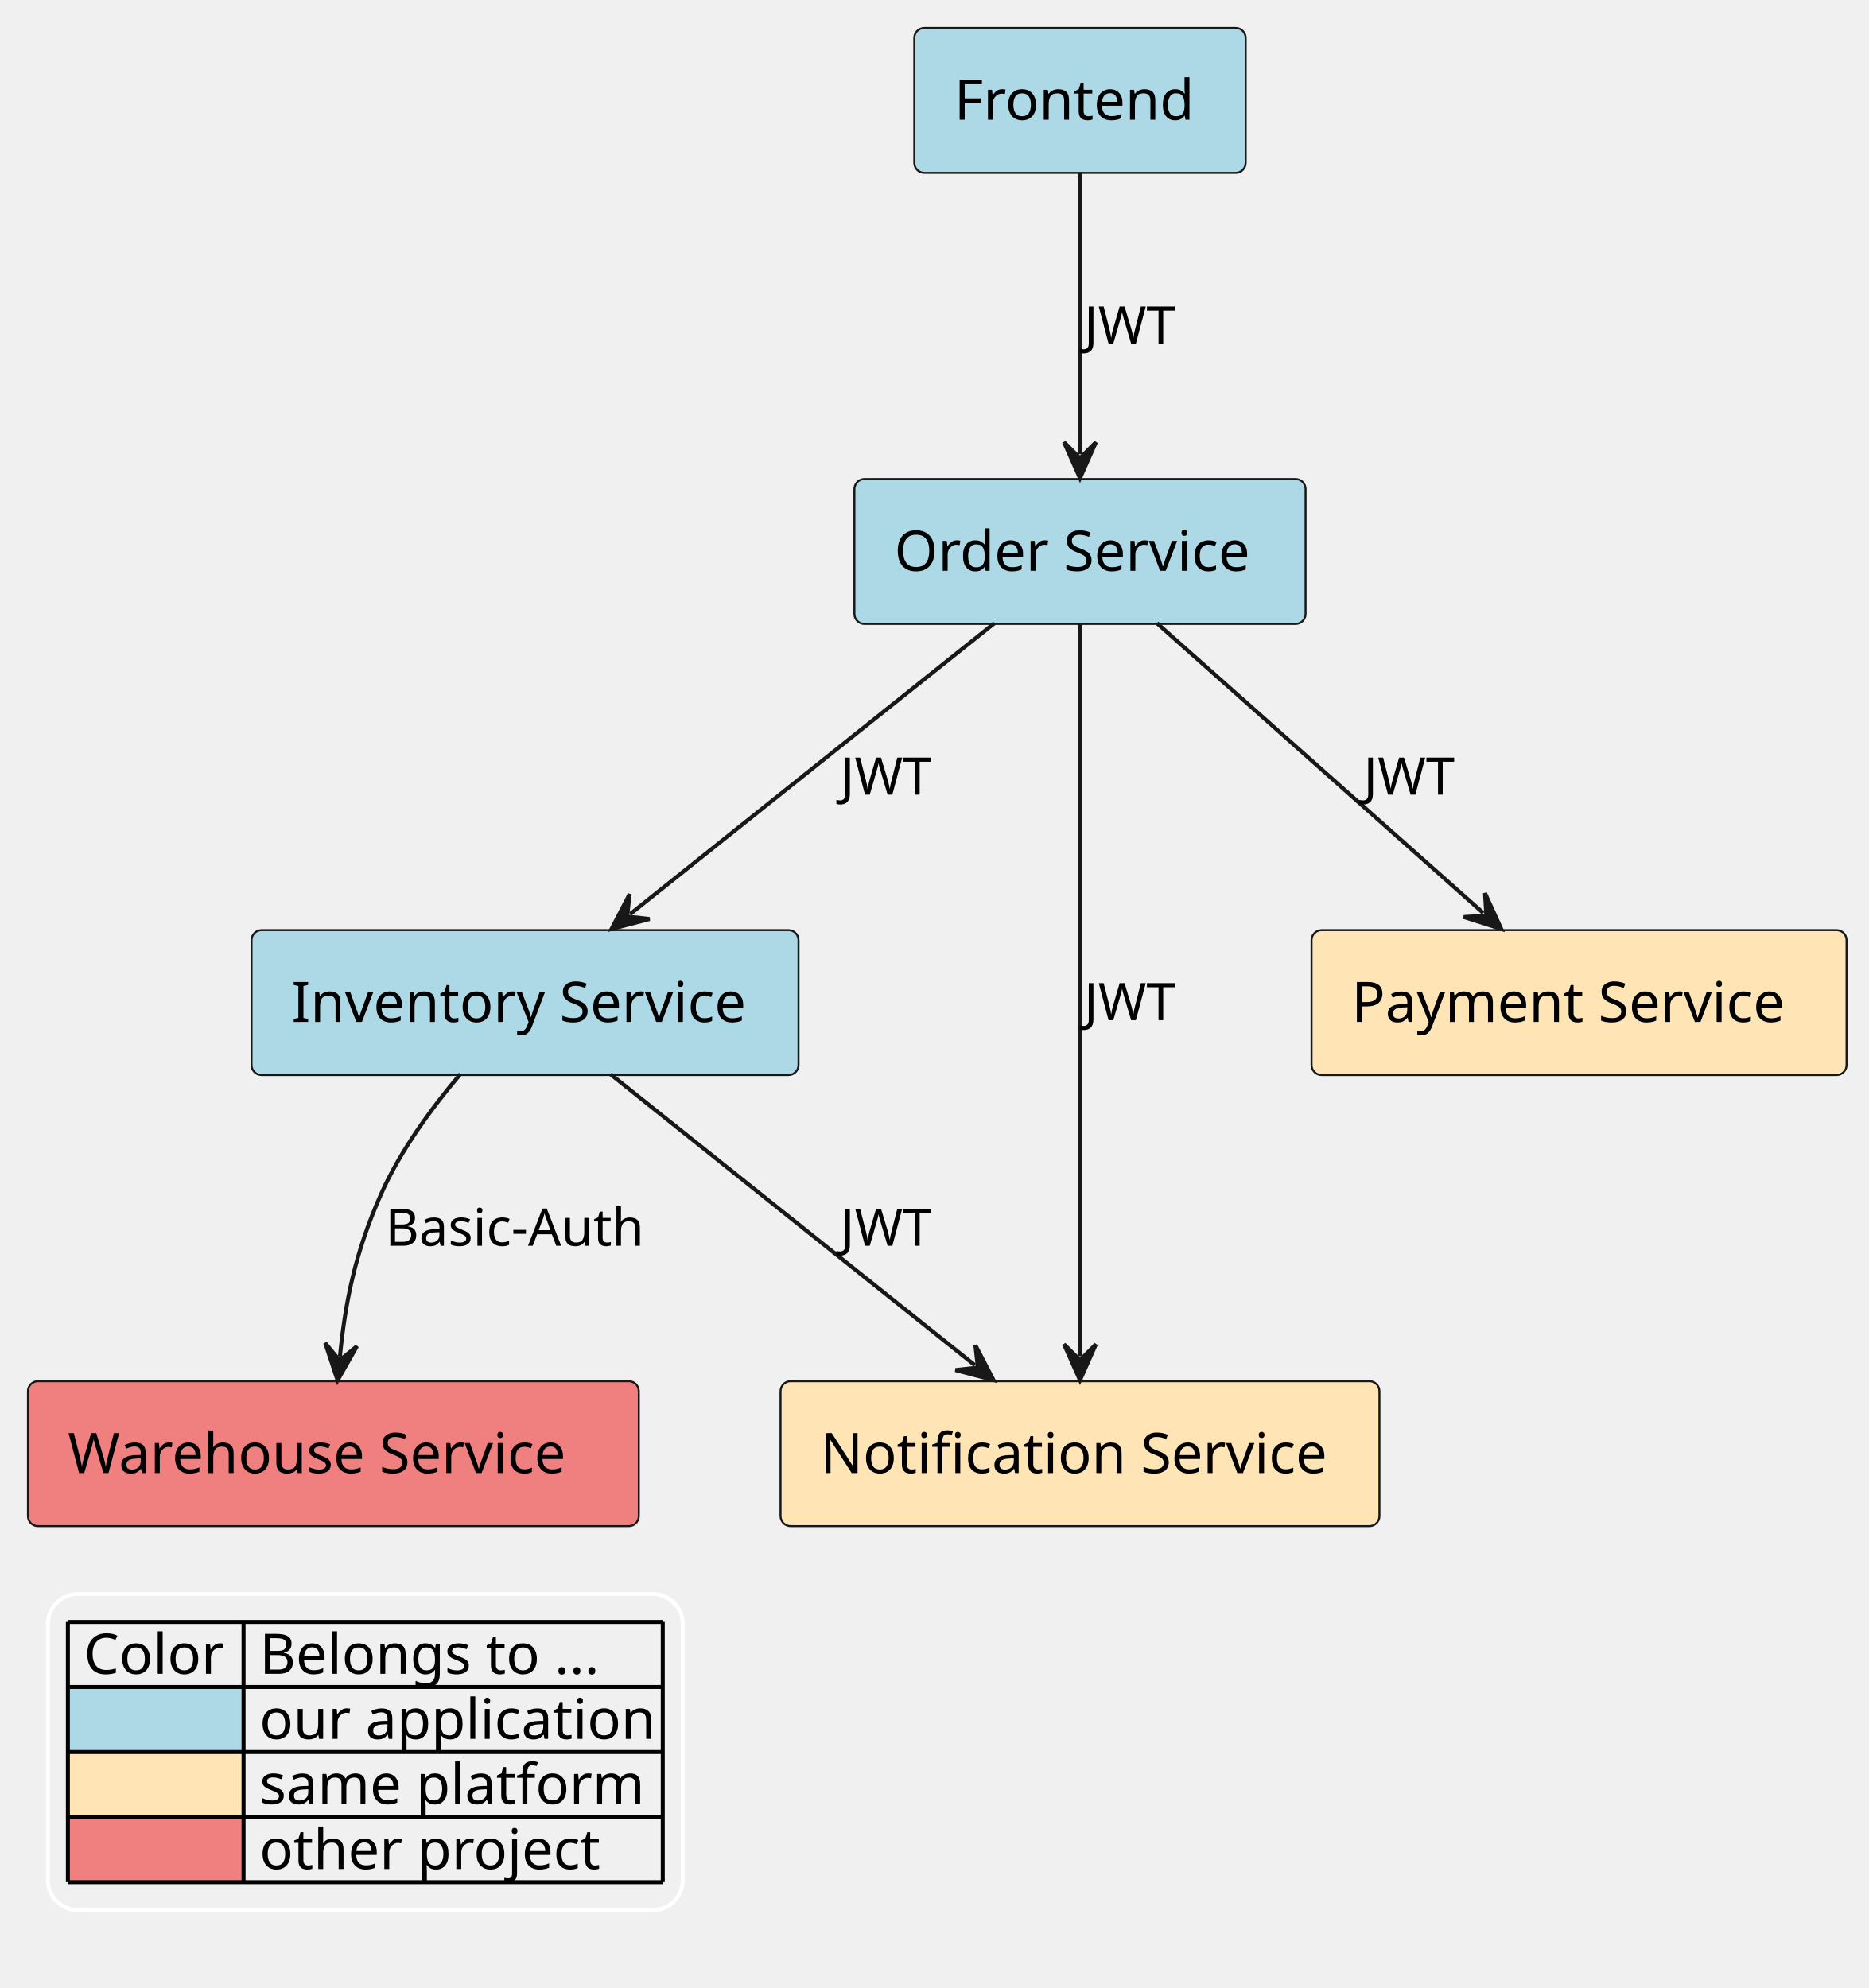
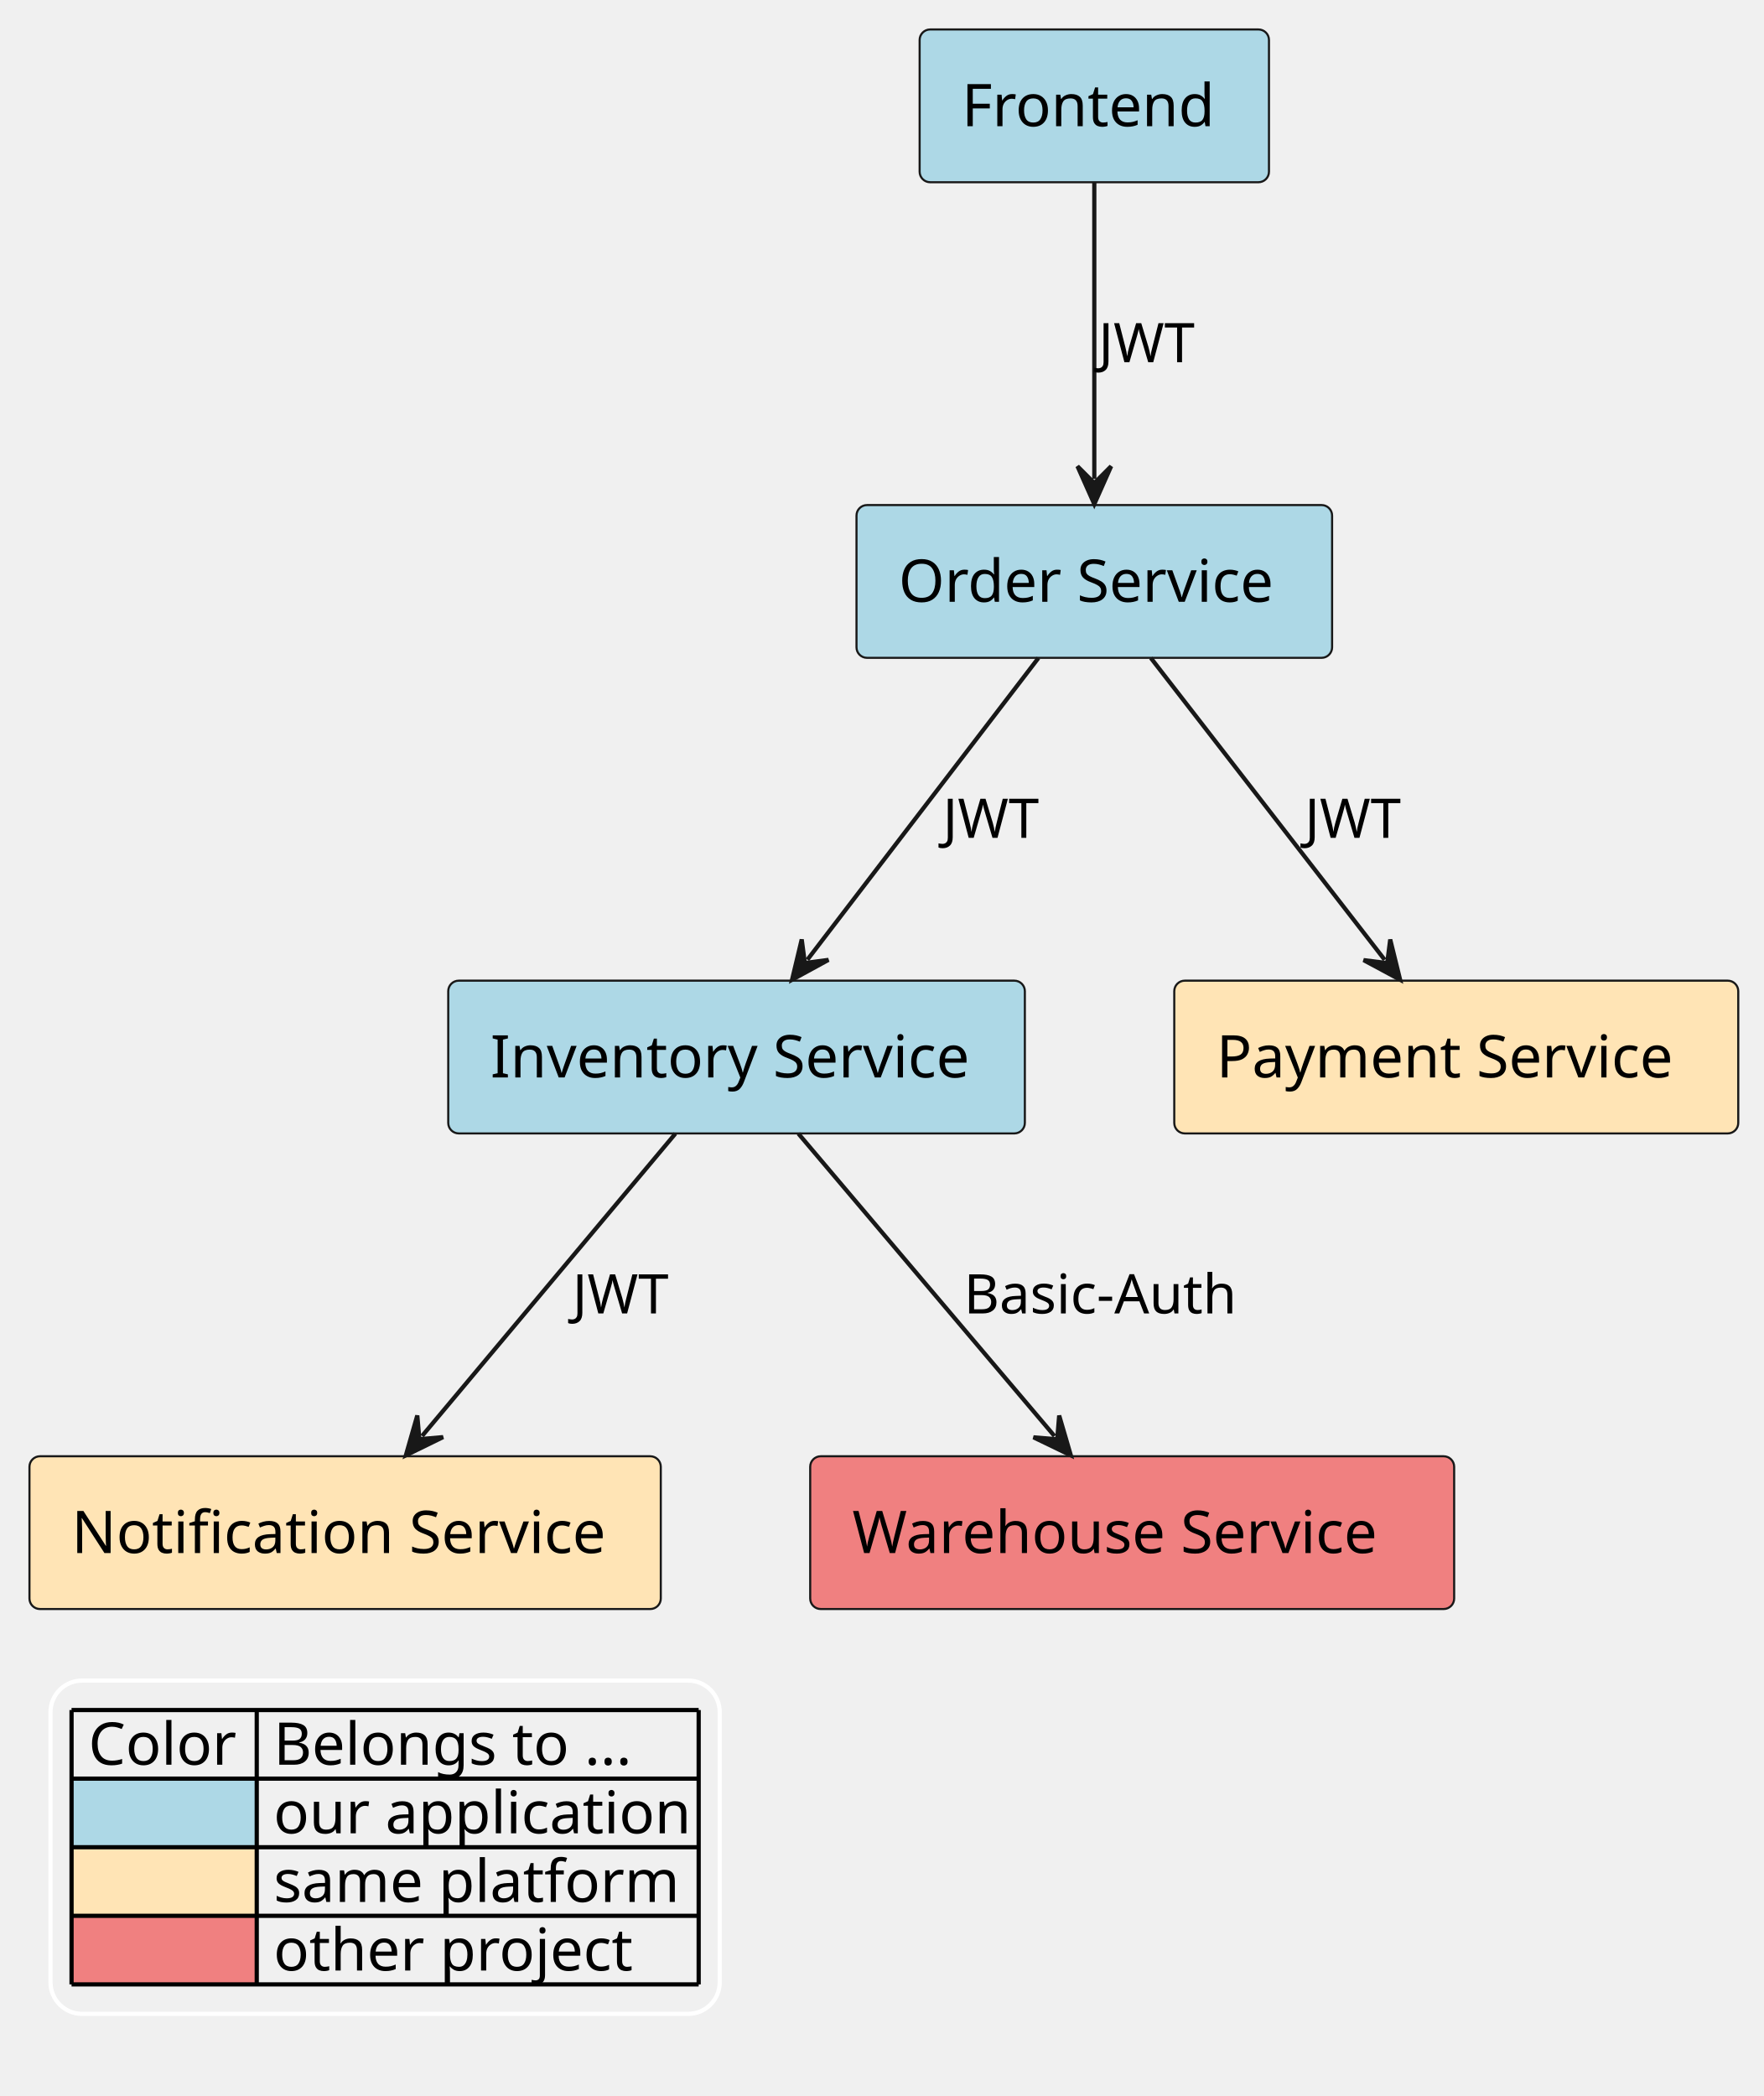
- <svg xmlns="http://www.w3.org/2000/svg" contentStyleType="text/css" height="498px" preserveAspectRatio="none" style="width:468px;height:498px;background:#FFFFFF;" version="1.1" viewBox="0 0 468 498" width="468px" zoomAndPan="magnify">
+ <svg xmlns="http://www.w3.org/2000/svg" contentStyleType="text/css" height="498px" preserveAspectRatio="none" style="width:419px;height:498px;background:#FFFFFF;" version="1.1" viewBox="0 0 419 498" width="419px" zoomAndPan="magnify">
  <defs />
  <g>
    <g id="elem_platform__application__order_service">
-       <rect fill="#ADD8E6" height="36.297" rx="2.5" ry="2.5" style="stroke:#181818;stroke-width:0.5;" width="113" x="214" y="120" />
-       <text fill="#000000" font-family="sans-serif" font-size="14" lengthAdjust="spacing" textLength="93" x="224" y="142.995">Order Service</text>
+       <rect fill="#ADD8E6" height="36.297" rx="2.5" ry="2.5" style="stroke:#181818;stroke-width:0.5;" width="113" x="203.5" y="120" />
+       <text fill="#000000" font-family="sans-serif" font-size="14" lengthAdjust="spacing" textLength="93" x="213.5" y="142.995">Order Service</text>
    </g>
    <g id="elem_platform__application__frontend">
-       <rect fill="#ADD8E6" height="36.297" rx="2.5" ry="2.5" style="stroke:#181818;stroke-width:0.5;" width="83" x="229" y="7" />
-       <text fill="#000000" font-family="sans-serif" font-size="14" lengthAdjust="spacing" textLength="63" x="239" y="29.995">Frontend</text>
+       <rect fill="#ADD8E6" height="36.297" rx="2.5" ry="2.5" style="stroke:#181818;stroke-width:0.5;" width="83" x="218.5" y="7" />
+       <text fill="#000000" font-family="sans-serif" font-size="14" lengthAdjust="spacing" textLength="63" x="228.5" y="29.995">Frontend</text>
    </g>
    <g id="elem_platform__application__inventory_service">
-       <rect fill="#ADD8E6" height="36.297" rx="2.5" ry="2.5" style="stroke:#181818;stroke-width:0.5;" width="137" x="63" y="233" />
-       <text fill="#000000" font-family="sans-serif" font-size="14" lengthAdjust="spacing" textLength="117" x="73" y="255.995">Inventory Service</text>
+       <rect fill="#ADD8E6" height="36.297" rx="2.5" ry="2.5" style="stroke:#181818;stroke-width:0.5;" width="137" x="106.5" y="233" />
+       <text fill="#000000" font-family="sans-serif" font-size="14" lengthAdjust="spacing" textLength="117" x="116.5" y="255.995">Inventory Service</text>
+     </g>
+     <g id="elem_platform__payment_service">
+       <rect fill="#FFE4B5" height="36.297" rx="2.5" ry="2.5" style="stroke:#181818;stroke-width:0.5;" width="134" x="279" y="233" />
+       <text fill="#000000" font-family="sans-serif" font-size="14" lengthAdjust="spacing" textLength="114" x="289" y="255.995">Payment Service</text>
    </g>
    <g id="elem_platform__notification_service">
-       <rect fill="#FFE4B5" height="36.297" rx="2.5" ry="2.5" style="stroke:#181818;stroke-width:0.5;" width="150" x="195.5" y="346" />
-       <text fill="#000000" font-family="sans-serif" font-size="14" lengthAdjust="spacing" textLength="130" x="205.5" y="368.995">Notification Service</text>
-     </g>
-     <g id="elem_platform__payment_service">
-       <rect fill="#FFE4B5" height="36.297" rx="2.5" ry="2.5" style="stroke:#181818;stroke-width:0.5;" width="134" x="328.5" y="233" />
-       <text fill="#000000" font-family="sans-serif" font-size="14" lengthAdjust="spacing" textLength="114" x="338.5" y="255.995">Payment Service</text>
+       <rect fill="#FFE4B5" height="36.297" rx="2.5" ry="2.5" style="stroke:#181818;stroke-width:0.5;" width="150" x="7" y="346" />
+       <text fill="#000000" font-family="sans-serif" font-size="14" lengthAdjust="spacing" textLength="130" x="17" y="368.995">Notification Service</text>
    </g>
    <g id="elem_other_project__warehouse_service">
-       <rect fill="#F08080" height="36.297" rx="2.5" ry="2.5" style="stroke:#181818;stroke-width:0.5;" width="153" x="7" y="346" />
-       <text fill="#000000" font-family="sans-serif" font-size="14" lengthAdjust="spacing" textLength="133" x="17" y="368.995">Warehouse Service</text>
-     </g>
-     <g id="link_platform__application__order_service_platform__notification_service">
-       <path d="M270.5,156.2 C270.5,197.9 270.5,297.98 270.5,339.74 " fill="none" id="platform__application__order_service-to-platform__notification_service" style="stroke:#181818;stroke-width:1.0;" />
-       <polygon fill="#181818" points="270.5,345.74,274.5,336.74,270.5,340.74,266.5,336.74,270.5,345.74" style="stroke:#181818;stroke-width:1.0;" />
-       <text fill="#000000" font-family="sans-serif" font-size="13" lengthAdjust="spacing" textLength="21" x="271.5" y="255.567">JWT</text>
+       <rect fill="#F08080" height="36.297" rx="2.5" ry="2.5" style="stroke:#181818;stroke-width:0.5;" width="153" x="192.5" y="346" />
+       <text fill="#000000" font-family="sans-serif" font-size="14" lengthAdjust="spacing" textLength="133" x="202.5" y="368.995">Warehouse Service</text>
    </g>
    <g id="link_platform__application__order_service_platform__application__inventory_service">
-       <path d="M249.09,156.1 C223.04,176.9 184.018,208.066 157.858,228.956 " fill="none" id="platform__application__order_service-to-platform__application__inventory_service" style="stroke:#181818;stroke-width:1.0;" />
-       <polygon fill="#181818" points="153.17,232.7,162.699,230.21,157.077,229.58,157.707,223.958,153.17,232.7" style="stroke:#181818;stroke-width:1.0;" />
-       <text fill="#000000" font-family="sans-serif" font-size="13" lengthAdjust="spacing" textLength="21" x="210.5" y="199.067">JWT</text>
+       <path d="M246.72,156.34 C230.75,177.2 207.757,207.215 191.837,228.015 " fill="none" id="platform__application__order_service-to-platform__application__inventory_service" style="stroke:#181818;stroke-width:1.0;" />
+       <polygon fill="#181818" points="188.19,232.78,196.837,228.064,191.229,228.81,190.484,223.202,188.19,232.78" style="stroke:#181818;stroke-width:1.0;" />
+       <text fill="#000000" font-family="sans-serif" font-size="13" lengthAdjust="spacing" textLength="21" x="224" y="199.067">JWT</text>
    </g>
    <g id="link_platform__application__order_service_platform__payment_service">
-       <path d="M289.76,156.1 C313.18,176.9 348.004,207.826 371.524,228.716 " fill="none" id="platform__application__order_service-to-platform__payment_service" style="stroke:#181818;stroke-width:1.0;" />
-       <polygon fill="#181818" points="376.01,232.7,371.937,223.733,372.272,229.38,366.625,229.714,376.01,232.7" style="stroke:#181818;stroke-width:1.0;" />
-       <text fill="#000000" font-family="sans-serif" font-size="13" lengthAdjust="spacing" textLength="21" x="341.5" y="199.067">JWT</text>
+       <path d="M273.44,156.34 C289.59,177.2 312.865,207.238 328.985,228.037 " fill="none" id="platform__application__order_service-to-platform__payment_service" style="stroke:#181818;stroke-width:1.0;" />
+       <polygon fill="#181818" points="332.66,232.78,330.308,223.216,329.597,228.828,323.985,228.117,332.66,232.78" style="stroke:#181818;stroke-width:1.0;" />
+       <text fill="#000000" font-family="sans-serif" font-size="13" lengthAdjust="spacing" textLength="21" x="310" y="199.067">JWT</text>
    </g>
    <g id="link_platform__application__frontend_platform__application__order_service">
-       <path d="M270.5,43.34 C270.5,64.2 270.5,92.98 270.5,113.78 " fill="none" id="platform__application__frontend-to-platform__application__order_service" style="stroke:#181818;stroke-width:1.0;" />
-       <polygon fill="#181818" points="270.5,119.78,274.5,110.78,270.5,114.78,266.5,110.78,270.5,119.78" style="stroke:#181818;stroke-width:1.0;" />
-       <text fill="#000000" font-family="sans-serif" font-size="13" lengthAdjust="spacing" textLength="21" x="271.5" y="86.067">JWT</text>
+       <path d="M260,43.34 C260,64.2 260,92.98 260,113.78 " fill="none" id="platform__application__frontend-to-platform__application__order_service" style="stroke:#181818;stroke-width:1.0;" />
+       <polygon fill="#181818" points="260,119.78,264,110.78,260,114.78,256,110.78,260,119.78" style="stroke:#181818;stroke-width:1.0;" />
+       <text fill="#000000" font-family="sans-serif" font-size="13" lengthAdjust="spacing" textLength="21" x="261" y="86.067">JWT</text>
    </g>
    <g id="link_platform__application__inventory_service_platform__notification_service">
-       <path d="M152.91,269.1 C178.96,289.9 217.982,321.066 244.142,341.956 " fill="none" id="platform__application__inventory_service-to-platform__notification_service" style="stroke:#181818;stroke-width:1.0;" />
-       <polygon fill="#181818" points="248.83,345.7,244.293,336.958,244.923,342.58,239.301,343.21,248.83,345.7" style="stroke:#181818;stroke-width:1.0;" />
-       <text fill="#000000" font-family="sans-serif" font-size="13" lengthAdjust="spacing" textLength="21" x="210.5" y="312.067">JWT</text>
+       <path d="M160.47,269.34 C143,290.2 117.714,320.381 100.284,341.181 " fill="none" id="platform__application__inventory_service-to-platform__notification_service" style="stroke:#181818;stroke-width:1.0;" />
+       <polygon fill="#181818" points="96.43,345.78,105.276,341.451,99.641,341.948,99.145,336.313,96.43,345.78" style="stroke:#181818;stroke-width:1.0;" />
+       <text fill="#000000" font-family="sans-serif" font-size="13" lengthAdjust="spacing" textLength="21" x="136" y="312.067">JWT</text>
    </g>
    <g id="link_platform__application__inventory_service_other_project__warehouse_service">
-       <path d="M115.33,269.03 C108.2,277.44 100.36,288.11 95.5,299 C88.82,313.97 86.449,326.539 85.139,339.809 " fill="none" id="platform__application__inventory_service-to-other_project__warehouse_service" style="stroke:#181818;stroke-width:1.0;" />
-       <polygon fill="#181818" points="84.55,345.78,89.415,337.216,85.041,340.804,81.454,336.431,84.55,345.78" style="stroke:#181818;stroke-width:1.0;" />
-       <text fill="#000000" font-family="sans-serif" font-size="13" lengthAdjust="spacing" textLength="69" x="96.5" y="312.067">Basic-Auth</text>
+       <path d="M189.69,269.34 C207.35,290.2 232.922,320.402 250.542,341.202 " fill="none" id="platform__application__inventory_service-to-other_project__warehouse_service" style="stroke:#181818;stroke-width:1.0;" />
+       <polygon fill="#181818" points="254.42,345.78,251.655,336.327,251.188,341.965,245.551,341.498,254.42,345.78" style="stroke:#181818;stroke-width:1.0;" />
+       <text fill="#000000" font-family="sans-serif" font-size="13" lengthAdjust="spacing" textLength="69" x="229" y="312.067">Basic-Auth</text>
    </g>
    <rect fill="none" height="79.188" id="_legend" rx="7.5" ry="7.5" style="stroke:#FFFFFF;stroke-width:1.0;" width="159" x="12" y="399.297" />
    <text fill="#000000" font-family="sans-serif" font-size="14" lengthAdjust="spacing" textLength="36" x="21" y="419.292">Color</text>
    <text fill="#000000" font-family="sans-serif" font-size="14" lengthAdjust="spacing" textLength="91" x="65" y="419.292">Belongs to ...</text>
    <rect fill="#ADD8E6" height="16.297" style="stroke:none;stroke-width:1.0;" width="44" x="17" y="422.594" />
    <text fill="#000000" font-family="sans-serif" font-size="14" lengthAdjust="spacing" textLength="4" x="17" y="435.589"> </text>
    <text fill="#000000" font-family="sans-serif" font-size="14" lengthAdjust="spacing" textLength="101" x="65" y="435.589">our application</text>
    <rect fill="#FFE4B5" height="16.297" style="stroke:none;stroke-width:1.0;" width="44" x="17" y="438.891" />
    <text fill="#000000" font-family="sans-serif" font-size="14" lengthAdjust="spacing" textLength="4" x="17" y="451.886"> </text>
    <text fill="#000000" font-family="sans-serif" font-size="14" lengthAdjust="spacing" textLength="98" x="65" y="451.886">same platform</text>
    <rect fill="#F08080" height="16.297" style="stroke:none;stroke-width:1.0;" width="44" x="17" y="455.188" />
    <text fill="#000000" font-family="sans-serif" font-size="14" lengthAdjust="spacing" textLength="4" x="17" y="468.183"> </text>
    <text fill="#000000" font-family="sans-serif" font-size="14" lengthAdjust="spacing" textLength="89" x="65" y="468.183">other project</text>
    <line style="stroke:#000000;stroke-width:1.0;" x1="17" x2="166" y1="406.297" y2="406.297" />
    <line style="stroke:#000000;stroke-width:1.0;" x1="17" x2="166" y1="422.594" y2="422.594" />
    <line style="stroke:#000000;stroke-width:1.0;" x1="17" x2="166" y1="438.891" y2="438.891" />
    <line style="stroke:#000000;stroke-width:1.0;" x1="17" x2="166" y1="455.188" y2="455.188" />
    <line style="stroke:#000000;stroke-width:1.0;" x1="17" x2="166" y1="471.484" y2="471.484" />
    <line style="stroke:#000000;stroke-width:1.0;" x1="17" x2="17" y1="406.297" y2="471.484" />
    <line style="stroke:#000000;stroke-width:1.0;" x1="61" x2="61" y1="406.297" y2="471.484" />
    <line style="stroke:#000000;stroke-width:1.0;" x1="166" x2="166" y1="406.297" y2="471.484" />
  </g>
</svg>
